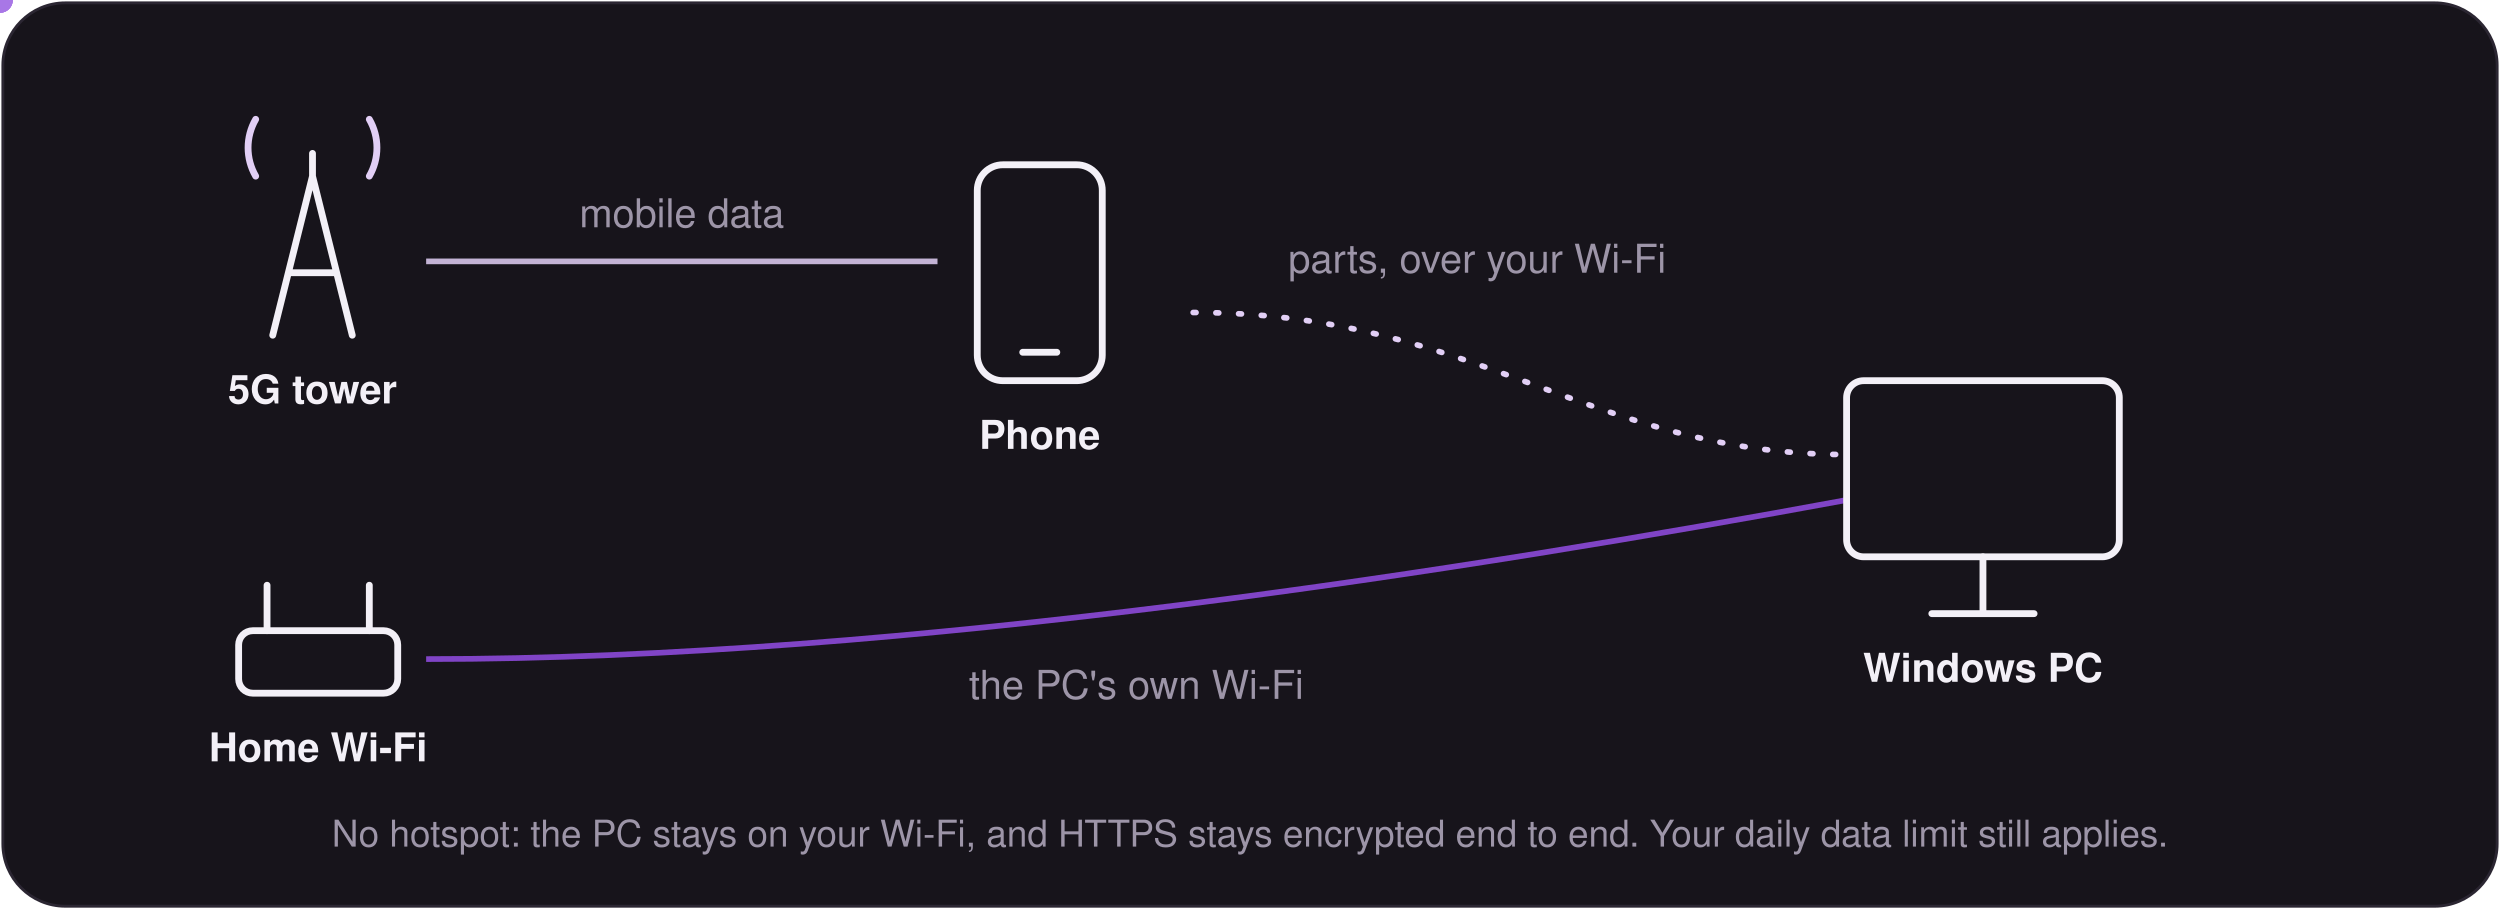
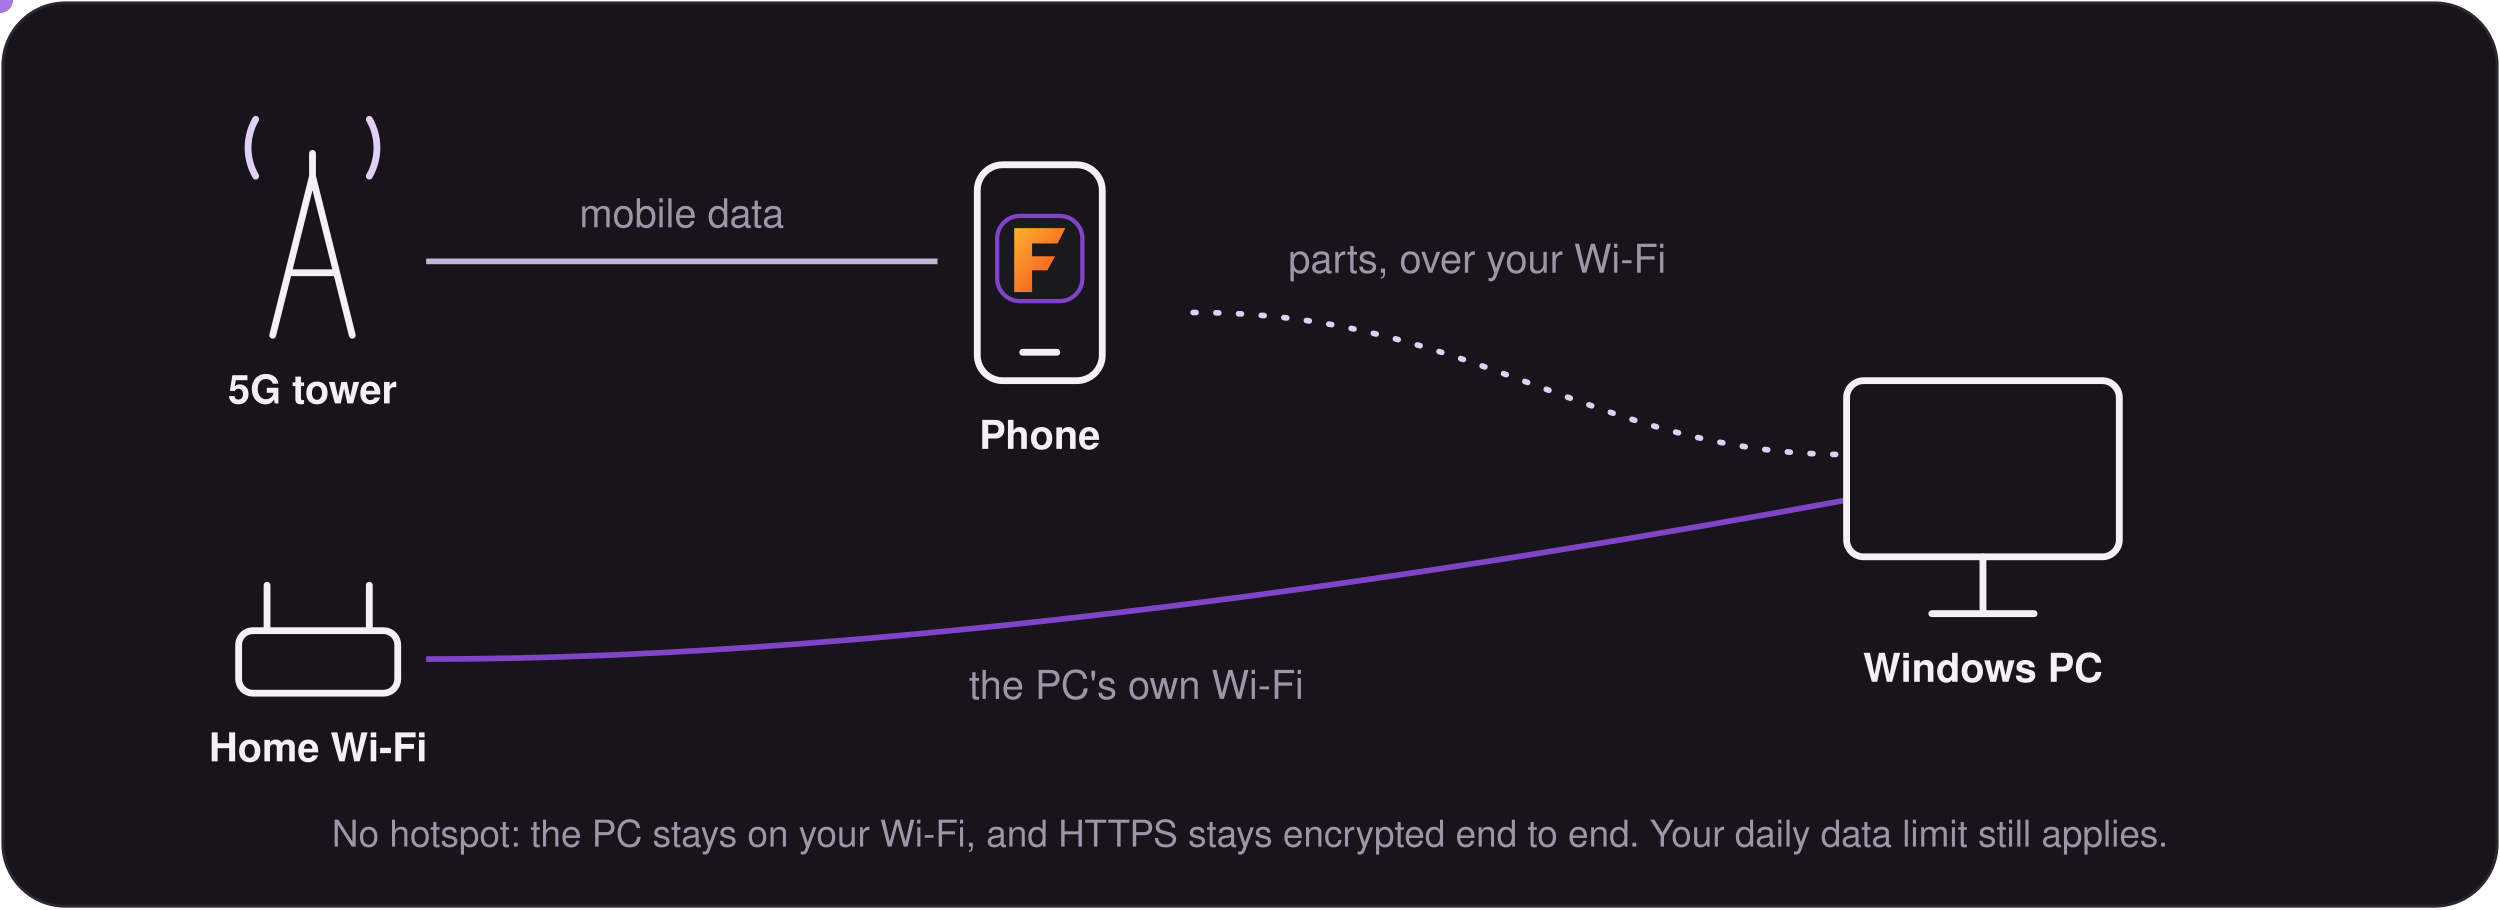
<svg xmlns="http://www.w3.org/2000/svg" viewBox="0 0 880 320" width="880" height="320" font-family="Segoe UI, Helvetica, Arial, sans-serif">
+   <defs>
+     <linearGradient id="fk" x1="0" y1="0" x2="1" y2="1">
+       <stop offset="0" stop-color="#ffb02e" />
+       <stop offset="1" stop-color="#f2471c" />
+     </linearGradient>
+   </defs>
  <rect x="1" y="1" width="878" height="318" rx="22" fill="#17141b" stroke="#2b2632" />
  <path id="t5" d="M150 92 C240 92 260 92 330 92" fill="none" stroke="#E2CFF6" stroke-width="2" opacity=".85" />
  <path id="pp" d="M420 110 C520 110 560 160 650 160" fill="none" stroke="#E2CFF6" stroke-width="2" stroke-dasharray="1 7" stroke-linecap="round" />
  <path id="rp" d="M150 232 C320 232 520 200 650 176" fill="none" stroke="#8044C6" stroke-width="2" />
  <g>
    <circle r="4.5" fill="#E2CFF6">
      <animateMotion dur="1.6s" repeatCount="indefinite">
        <mpath href="#t5" />
      </animateMotion>
    </circle>
    <circle r="4.5" fill="#E2CFF6">
      <animateMotion dur="1.6s" begin="-0.8s" repeatCount="indefinite">
        <mpath href="#t5" />
      </animateMotion>
    </circle>
    <circle r="4.5" fill="#E2CFF6">
      <animateMotion dur="2.2s" repeatCount="indefinite">
        <mpath href="#pp" />
      </animateMotion>
    </circle>
    <circle r="4.5" fill="#E2CFF6">
      <animateMotion dur="2.2s" begin="-1.1s" repeatCount="indefinite">
        <mpath href="#pp" />
      </animateMotion>
    </circle>
    <circle r="4.5" fill="#a877e6">
      <animateMotion dur="2.6s" repeatCount="indefinite">
        <mpath href="#rp" />
      </animateMotion>
    </circle>
    <circle r="4.5" fill="#a877e6">
      <animateMotion dur="2.6s" begin="-0.87s" repeatCount="indefinite">
        <mpath href="#rp" />
      </animateMotion>
    </circle>
    <circle r="4.5" fill="#a877e6">
      <animateMotion dur="2.6s" begin="-1.73s" repeatCount="indefinite">
        <mpath href="#rp" />
      </animateMotion>
    </circle>
  </g>
  <g fill="none" stroke="#f3f0f7" stroke-width="2.4" stroke-linecap="round" stroke-linejoin="round">
    <path d="M96 118 L110 62 L124 118 M102 96 H118 M110 62 V54" />
    <path d="M90 62 a20 20 0 0 1 0 -20 M130 42 a20 20 0 0 1 0 20" stroke="#E2CFF6" />
    <rect x="84" y="222" width="56" height="22" rx="5" />
    <path d="M94 222 V206 M130 222 V206" />
    <rect x="344" y="58" width="44" height="76" rx="9" />
    <path d="M360 124 H372" />
    <rect x="650" y="134" width="96" height="62" rx="6" />
    <path d="M680 216 H716 M698 196 V216" />
  </g>
+   <rect x="351" y="76" width="30" height="30" rx="8" fill="#1a1a1c" stroke="#8044C6" stroke-width="1.5" />
+   <path transform="translate(343.5 69.5) scale(0.9)" d="M15 12h20l-3 6H22v5h9l-3 5.5h-6V37h-7z" fill="url(#fk)" />
  <g font-size="14" fill="#9d95a8">
    <text x="110" y="142" text-anchor="middle" fill="#f3f0f7" font-weight="600">5G tower</text>
    <text x="112" y="268" text-anchor="middle" fill="#f3f0f7" font-weight="600">Home Wi-Fi</text>
    <text x="366" y="158" text-anchor="middle" fill="#f3f0f7" font-weight="600">Phone</text>
    <text x="698" y="240" text-anchor="middle" fill="#f3f0f7" font-weight="600">Windows PC</text>
    <text x="240" y="80" text-anchor="middle">mobile data</text>
    <text x="520" y="96" text-anchor="middle">parts, over your Wi-Fi</text>
    <text x="400" y="246" text-anchor="middle">the PC's own Wi-Fi</text>
  </g>
  <text x="440" y="298" text-anchor="middle" font-size="13" fill="#9d95a8">No hotspot: the PC stays on your Wi-Fi, and HTTPS stays encrypted end to end. Your daily data limit still applies.</text>
</svg>
